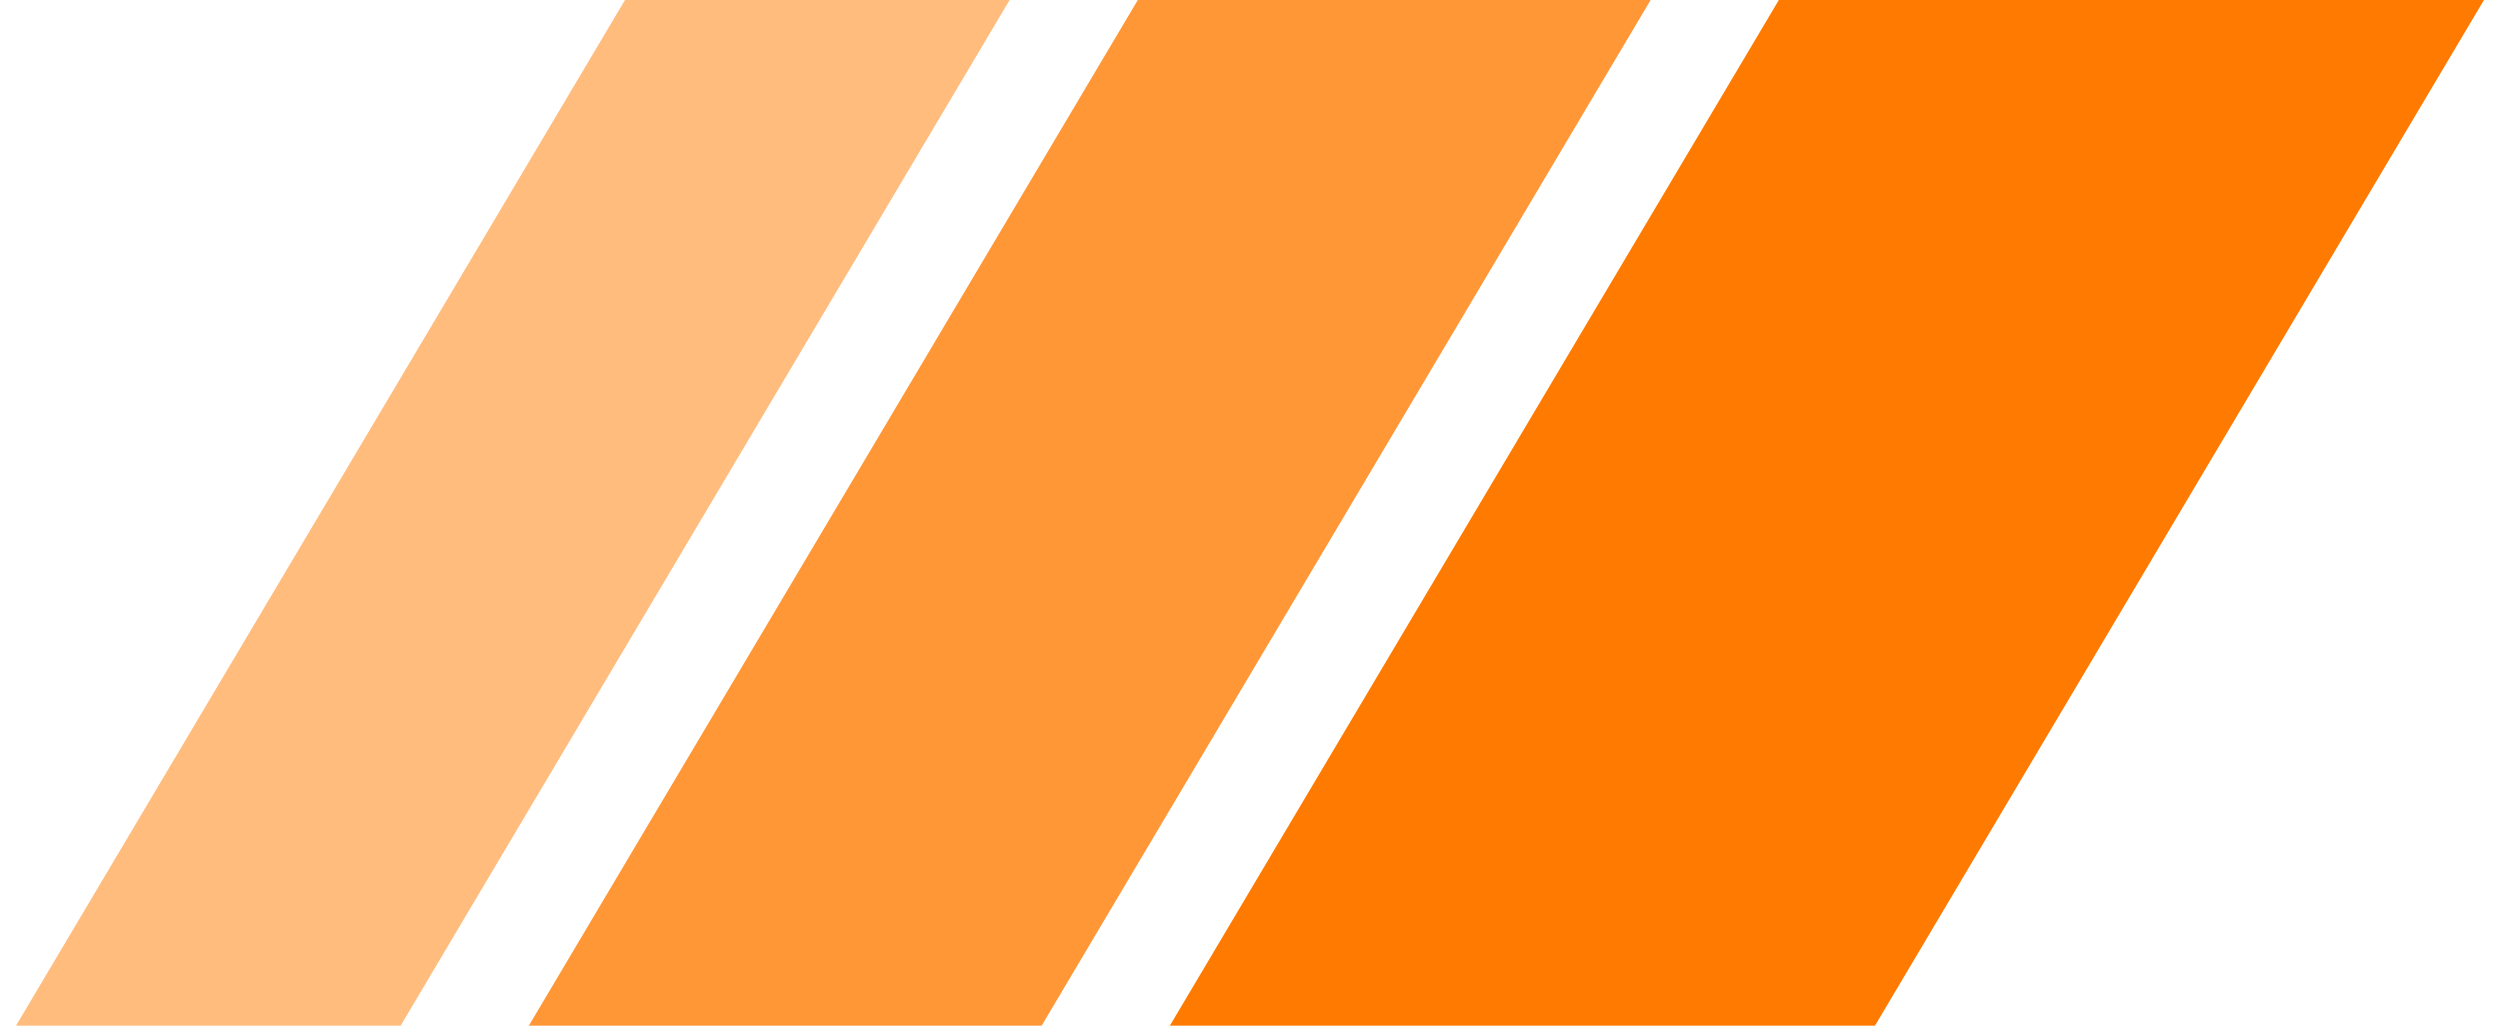
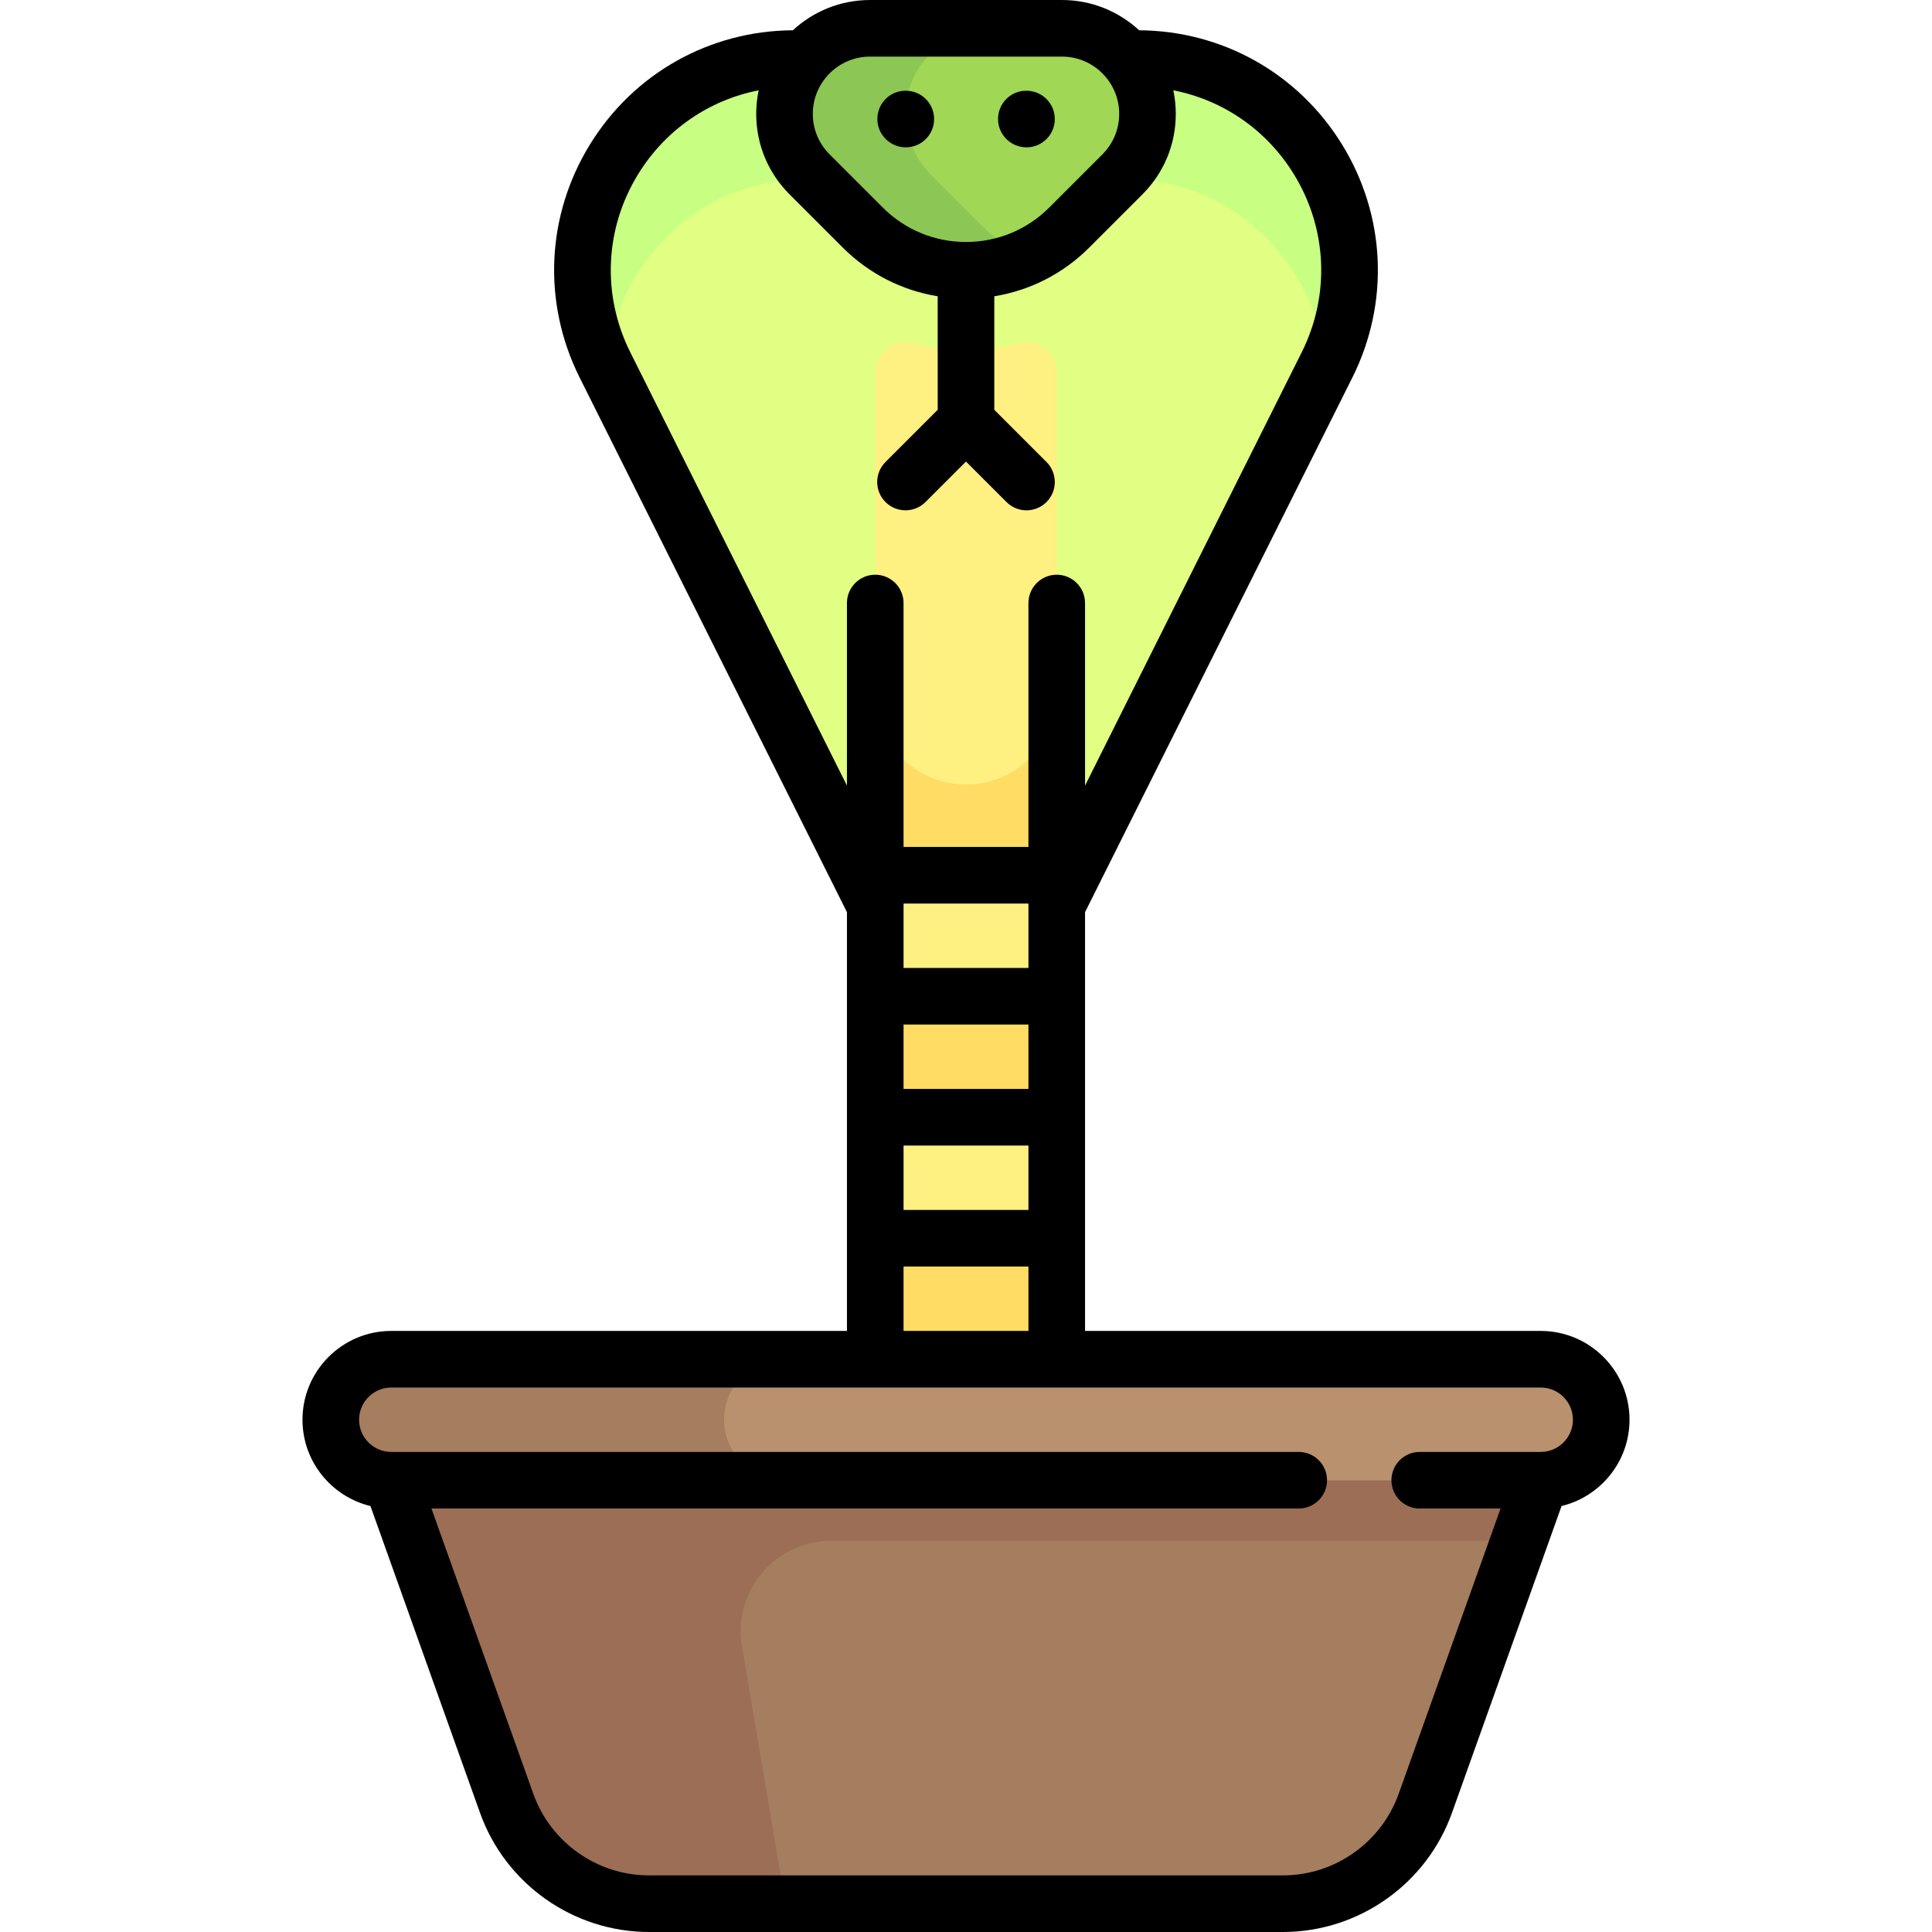
- <svg xmlns="http://www.w3.org/2000/svg" id="logo-38" width="78" height="32" viewBox="0 0 78 32" fill="none">
-   <path d="M55.5 0H77.5L58.5 32H36.5L55.5 0Z" class="ccustom" fill="#FF7A00" />
-   <path d="M35.5 0H51.5L32.5 32H16.5L35.5 0Z" class="ccompli1" fill="#FF9736" />
-   <path d="M19.5 0H31.5L12.5 32H0.5L19.5 0Z" class="ccompli2" fill="#FFBC7D" />
+ <svg xmlns="http://www.w3.org/2000/svg" version="1.1" id="Capa_1" x="0px" y="0px" viewBox="0 0 512 512" style="enable-background:new 0 0 512 512;" xml:space="preserve">
+   <path style="fill:#A57D5F;" d="M103.694,392.274l30.581,85.625c5.697,15.952,20.807,26.6,37.746,26.6h167.96  c16.939,0,32.049-10.648,37.746-26.6l30.581-85.625H103.694z" />
+   <path style="fill:#E1FF82;" d="M301.482,15.516h-2.773h-85.415h-2.776c-41.713,0-68.844,43.898-50.189,81.207l71.622,143.244h48.097  L351.67,96.723C370.325,59.414,343.195,15.516,301.482,15.516z" />
+   <path style="fill:#C8FF82;" d="M160.332,96.729c3.216-26.54,24.324-49.149,52.635-49.149h86.066  c28.31,0,49.419,22.609,52.635,49.149l0.003-0.006c18.655-37.309-8.476-81.207-50.189-81.207h-90.963  c-41.713,0-68.844,43.898-50.189,81.207L160.332,96.729z" />
+   <path style="fill:#FFF082;" d="M256,92.838c-4.868,0-9.632-0.649-14.206-1.889c-4.988-1.352-9.843,2.61-9.843,7.779V360.21h48.097  V98.728c0-5.168-4.854-9.131-9.843-7.779C265.632,92.189,260.868,92.838,256,92.838z" />
+   <path style="fill:#FFDC64;" d="M256,207.903c-13.282,0-24.048-10.767-24.048-24.048V360.21h48.097V183.855  C280.048,197.136,269.282,207.903,256,207.903z" />
+   <path style="fill:#A0D755;" d="M297.456,46.205l-14.087,14.087C276.11,67.551,266.265,71.629,256,71.629l0,0  c-10.265,0-20.11-4.078-27.369-11.337l-14.087-14.087c-4.252-4.252-6.641-10.019-6.641-16.032l0,0  c0-12.522,10.151-22.673,22.673-22.673h50.848c12.522,0,22.673,10.151,22.673,22.673l0,0  C304.097,36.186,301.708,41.953,297.456,46.205z" />
+   <path style="fill:#8CC655;" d="M260.695,60.292l-14.087-14.087c-4.252-4.252-6.641-10.019-6.641-16.032  c0-12.522,10.151-22.673,22.673-22.673h-32.065c-12.522,0-22.673,10.151-22.673,22.673c0,6.013,2.389,11.78,6.641,16.032  l14.087,14.087c7.259,7.259,17.104,11.337,27.369,11.337c5.603,0,11.032-1.314,16.032-3.598  C267.871,66.131,263.993,63.589,260.695,60.292z" />
+   <path style="fill:#B9916E;" d="M408.306,360.21H103.694c-8.854,0-16.032,7.178-16.032,16.032s7.178,16.032,16.032,16.032h304.613  c8.854,0,16.032-7.178,16.032-16.032C424.339,367.387,417.161,360.21,408.306,360.21z" />
+   <path style="fill:#A57D5F;" d="M191.871,376.242c0-8.855,7.178-16.032,16.032-16.032h-104.21c-8.854,0-16.032,7.178-16.032,16.032  s7.178,16.032,16.032,16.032h104.21C199.049,392.274,191.871,385.096,191.871,376.242z" />
+   <path style="fill:#9B6E55;" d="M103.694,392.274l30.581,85.626c5.697,15.952,20.807,26.6,37.746,26.6h37.042  c-1.126-3.167-2.052-6.703-2.706-10.568l-9.739-57.566c-2.483-14.676,8.827-28.06,23.711-28.06H402.58l5.726-16.032H103.694z" />
+   <g>
+     <rect x="231.95" y="231.95" style="fill:#FFF082;" width="48.1" height="32.06" />
+     <rect x="231.95" y="296.08" style="fill:#FFF082;" width="48.1" height="32.06" />
+   </g>
+   <path d="M431.839,376.242c0-12.976-10.557-23.532-23.532-23.532H287.548V241.738l70.83-141.66c9.932-19.863,8.891-43-2.785-61.892  c-11.605-18.777-31.66-30.027-53.71-30.163C296.502,3.047,289.313,0,281.424,0h-50.848c-7.89,0-15.078,3.047-20.46,8.023  c-22.049,0.136-42.105,11.386-53.71,30.163c-11.676,18.892-12.717,42.029-2.785,61.892l70.83,141.66V352.71H103.693  c-12.976,0-23.532,10.557-23.532,23.533c0,11.074,7.691,20.38,18.011,22.872l29.039,81.308C133.957,499.31,151.964,512,172.02,512  h167.96c20.056,0,38.063-12.69,44.809-31.578l29.039-81.308C424.148,396.622,431.839,387.316,431.839,376.242z M272.548,288.581  h-33.097v-17.064h33.097V288.581z M272.548,256.516h-33.097v-17.064h33.097V256.516z M239.452,303.581h33.097v17.064h-33.097  L239.452,303.581L239.452,303.581z M281.424,15c8.366,0,15.173,6.807,15.173,15.173c0,4.053-1.578,7.863-4.444,10.729  l-14.087,14.087c-5.894,5.894-13.73,9.14-22.065,9.14s-16.172-3.246-22.065-9.14l-14.087-14.087  c-2.866-2.866-4.444-6.676-4.444-10.729c0-8.366,6.807-15.173,15.173-15.173H281.424z M169.166,46.072  c7.229-11.697,18.751-19.572,31.89-22.141c-0.426,2.015-0.653,4.102-0.653,6.242c0,8.06,3.139,15.637,8.837,21.335l14.087,14.087  c6.932,6.932,15.682,11.379,25.172,12.92v30.087l-13.835,13.835c-2.929,2.929-2.929,7.678,0,10.606  c2.929,2.929,7.678,2.929,10.606,0L256,122.316l10.729,10.729c1.464,1.464,3.384,2.197,5.303,2.197s3.839-0.732,5.303-2.197  c2.929-2.929,2.929-7.678,0-10.606L263.5,108.603V78.516c9.49-1.541,18.24-5.988,25.172-12.92l14.087-14.087  c5.699-5.699,8.837-13.276,8.837-21.335c0-2.14-0.227-4.227-0.653-6.242c13.139,2.569,24.661,10.443,31.89,22.141  c8.922,14.437,9.718,32.118,2.128,47.298l-57.414,114.828v-48.391c0-4.142-3.358-7.5-7.5-7.5s-7.5,3.358-7.5,7.5v64.645H239.45  v-64.645c0-4.142-3.358-7.5-7.5-7.5s-7.5,3.358-7.5,7.5v48.391L167.038,93.37C159.448,78.19,160.244,60.508,169.166,46.072z   M239.452,335.645h33.097v17.064h-33.097L239.452,335.645L239.452,335.645z M408.307,384.774h-32.063c-4.142,0-7.5,3.358-7.5,7.5  s3.358,7.5,7.5,7.5h21.421l-27.001,75.603C366.044,488.311,353.713,497,339.98,497H172.02c-13.733,0-26.064-8.689-30.683-21.623  l-27.001-75.603h229.839c4.142,0,7.5-3.358,7.5-7.5s-3.358-7.5-7.5-7.5H103.693c-4.705,0-8.532-3.828-8.532-8.533  s3.828-8.532,8.532-8.532h304.613c4.705,0,8.532,3.828,8.532,8.533C416.839,380.947,413.011,384.774,408.307,384.774z" />
+   <path d="M240.048,39.048c4.142,0,7.5-3.358,7.5-7.5s-3.358-7.5-7.5-7.5h-0.08c-4.142,0-7.46,3.358-7.46,7.5  S235.906,39.048,240.048,39.048z" />
+   <path d="M272.032,39.048c4.142,0,7.5-3.358,7.5-7.5s-3.358-7.5-7.5-7.5h-0.08c-4.142,0-7.46,3.358-7.46,7.5  S267.89,39.048,272.032,39.048z" />
+   <g>
+ </g>
+   <g>
+ </g>
+   <g>
+ </g>
+   <g>
+ </g>
+   <g>
+ </g>
+   <g>
+ </g>
+   <g>
+ </g>
+   <g>
+ </g>
+   <g>
+ </g>
+   <g>
+ </g>
+   <g>
+ </g>
+   <g>
+ </g>
+   <g>
+ </g>
+   <g>
+ </g>
+   <g>
+ </g>
</svg>
